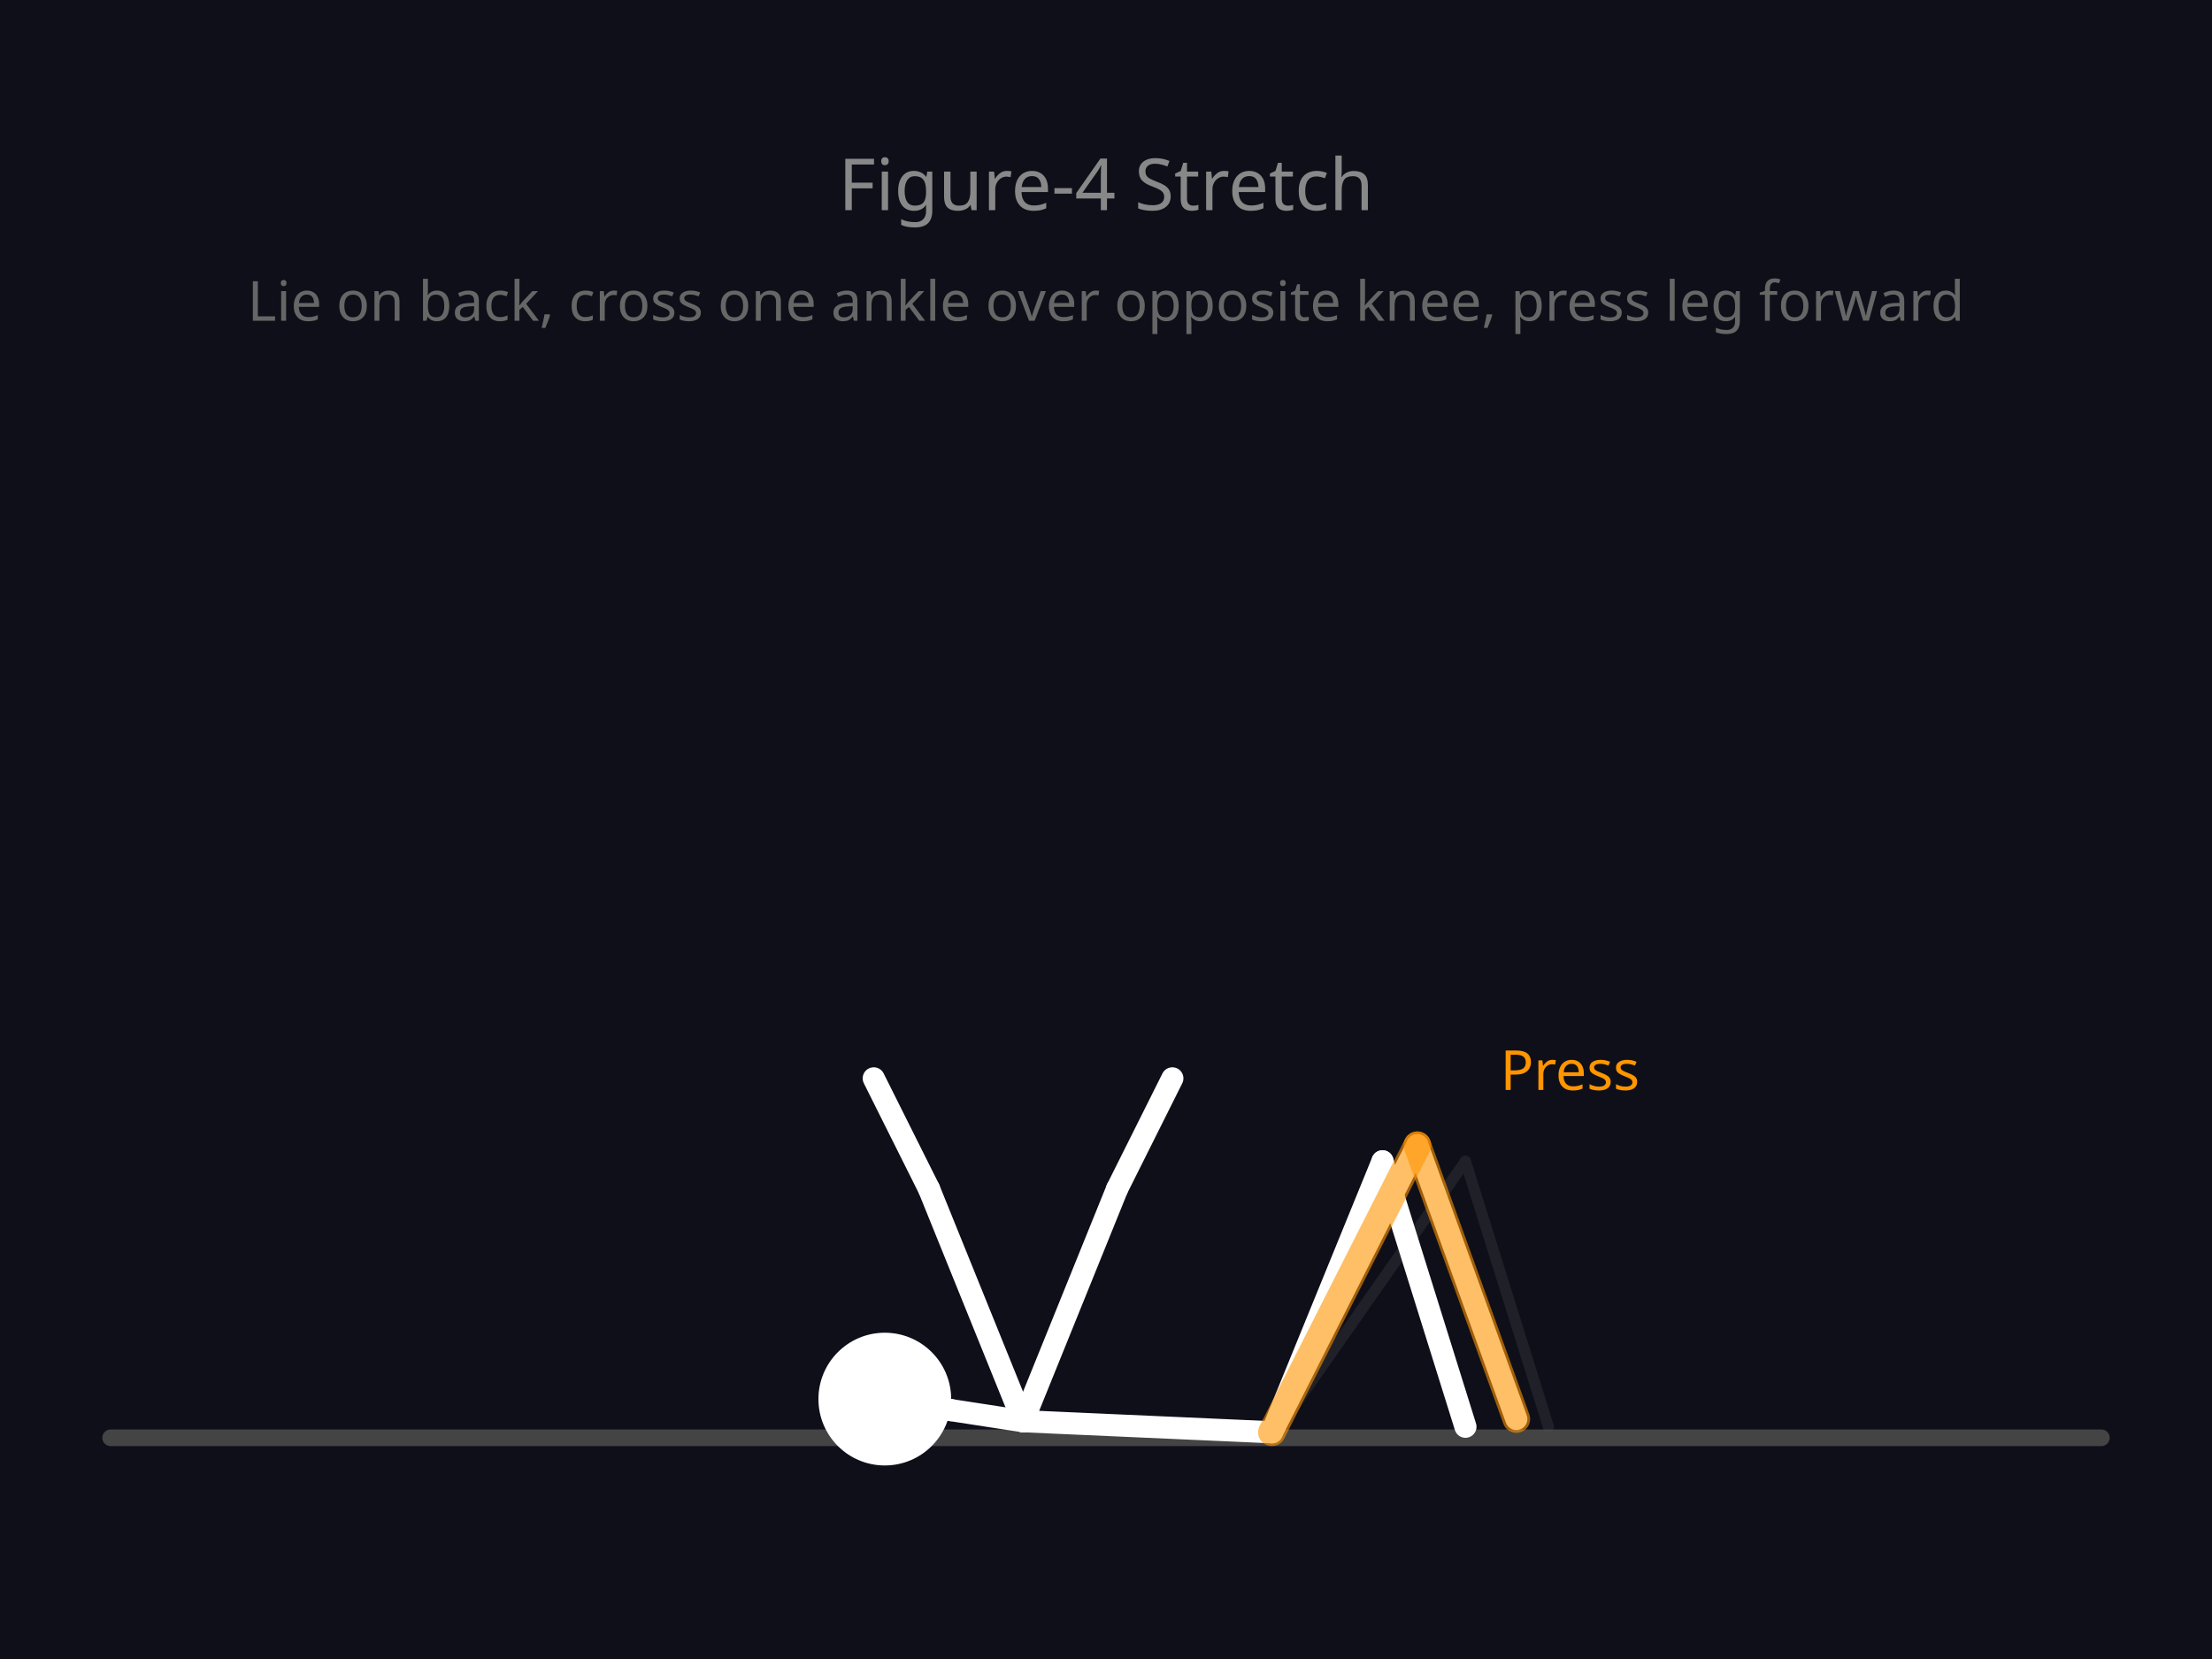
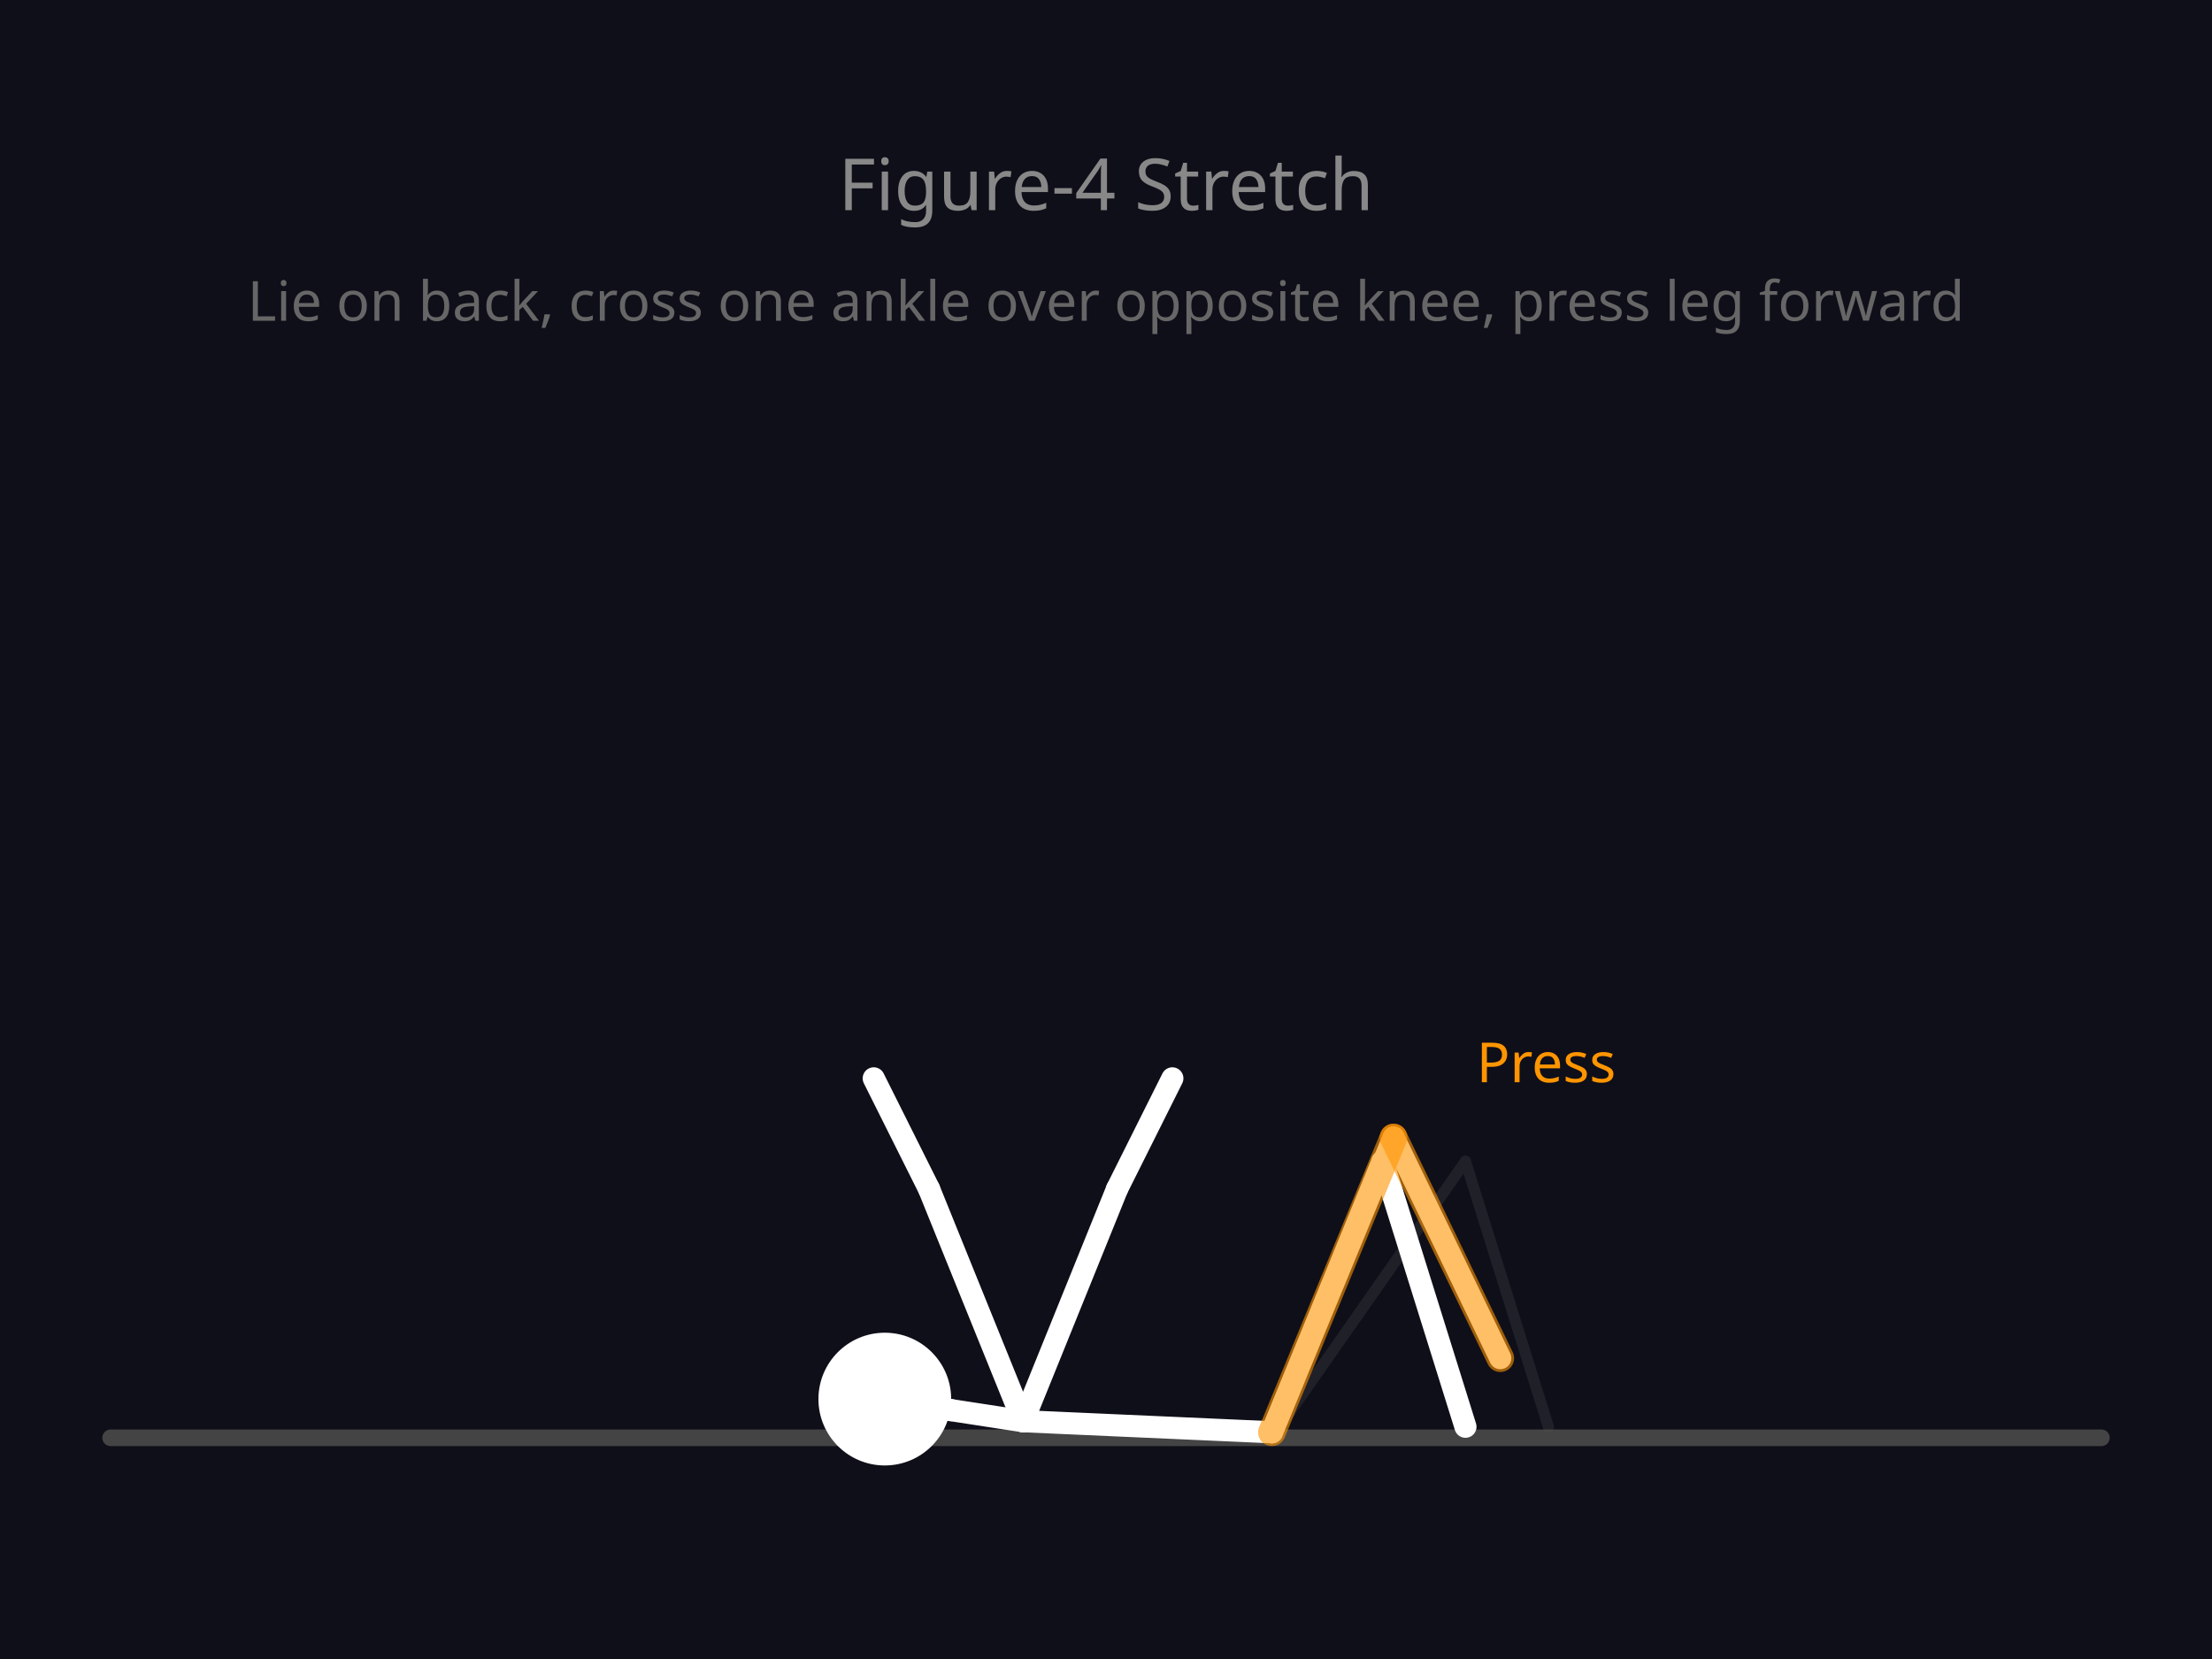
<svg xmlns="http://www.w3.org/2000/svg" viewBox="0 0 400 300">
  <rect width="400" height="300" fill="#0f0f1a" />
  <line x1="20" y1="260" x2="380" y2="260" stroke="#444" stroke-width="3" stroke-linecap="round" />
  <text x="200" y="38" fill="#888" font-size="13" font-family="sans-serif" text-anchor="middle">Figure-4 Stretch</text>
  <text x="200" y="58" fill="#666" font-size="10" font-family="sans-serif" text-anchor="middle">Lie on back, cross one ankle over opposite knee, press leg forward</text>
  <g stroke="#555" stroke-width="2" fill="none" stroke-linecap="round" stroke-linejoin="round" opacity="0.25">
    <circle cx="160" cy="253" r="12" fill="#444" stroke="none" />
    <line x1="160" y1="253" x2="172" y2="255" />
    <line x1="172" y1="255" x2="185" y2="257" />
    <line x1="185" y1="257" x2="230" y2="260" />
    <line x1="185" y1="257" x2="168" y2="215" />
    <line x1="168" y1="215" x2="158" y2="195" />
    <line x1="185" y1="257" x2="202" y2="215" />
    <line x1="202" y1="215" x2="212" y2="195" />
    <line x1="230" y1="260" x2="265" y2="210" />
    <line x1="265" y1="210" x2="280" y2="258" />
    <line x1="230" y1="260" x2="250" y2="210" />
    <line x1="250" y1="210" x2="265" y2="258" />
  </g>
  <g stroke="#FFF" stroke-width="4" fill="none" stroke-linecap="round" stroke-linejoin="round">
    <circle cx="160" cy="253" r="12" fill="#FFF" stroke="none" />
    <line x1="160" y1="253" x2="172" y2="255" />
    <line x1="172" y1="255" x2="185" y2="257" />
    <line x1="185" y1="257" x2="230" y2="259" />
    <line x1="185" y1="257" x2="168" y2="215" />
    <line x1="168" y1="215" x2="158" y2="195" />
    <line x1="185" y1="257" x2="202" y2="215" />
    <line x1="202" y1="215" x2="212" y2="195" />
-     <line x1="230" y1="259" x2="256.3" y2="207.1" />
-     <line x1="256.3" y1="207.1" x2="274.2" y2="256.6" />
+     <line x1="230" y1="259" x2="252" y2="205.7" />
+     <line x1="252" y1="205.7" x2="271.3" y2="245.6" />
    <line x1="230" y1="259" x2="250" y2="210" />
    <line x1="250" y1="210" x2="265" y2="258" />
-     <line x1="230" y1="259" x2="256.3" y2="207.1" stroke="#FF9500" stroke-width="5" opacity="0.6" />
-     <line x1="256.3" y1="207.1" x2="274.2" y2="256.6" stroke="#FF9500" stroke-width="5" opacity="0.6" />
+     <line x1="230" y1="259" x2="252" y2="205.7" stroke="#FF9500" stroke-width="5" opacity="0.6" />
+     <line x1="252" y1="205.7" x2="271.3" y2="245.6" stroke="#FF9500" stroke-width="5" opacity="0.6" />
  </g>
-   <text x="271.3" y="197.1" fill="#FF9500" font-size="10" font-family="sans-serif">Press</text>
+   <text x="267" y="195.7" fill="#FF9500" font-size="10" font-family="sans-serif">Press</text>
</svg>
